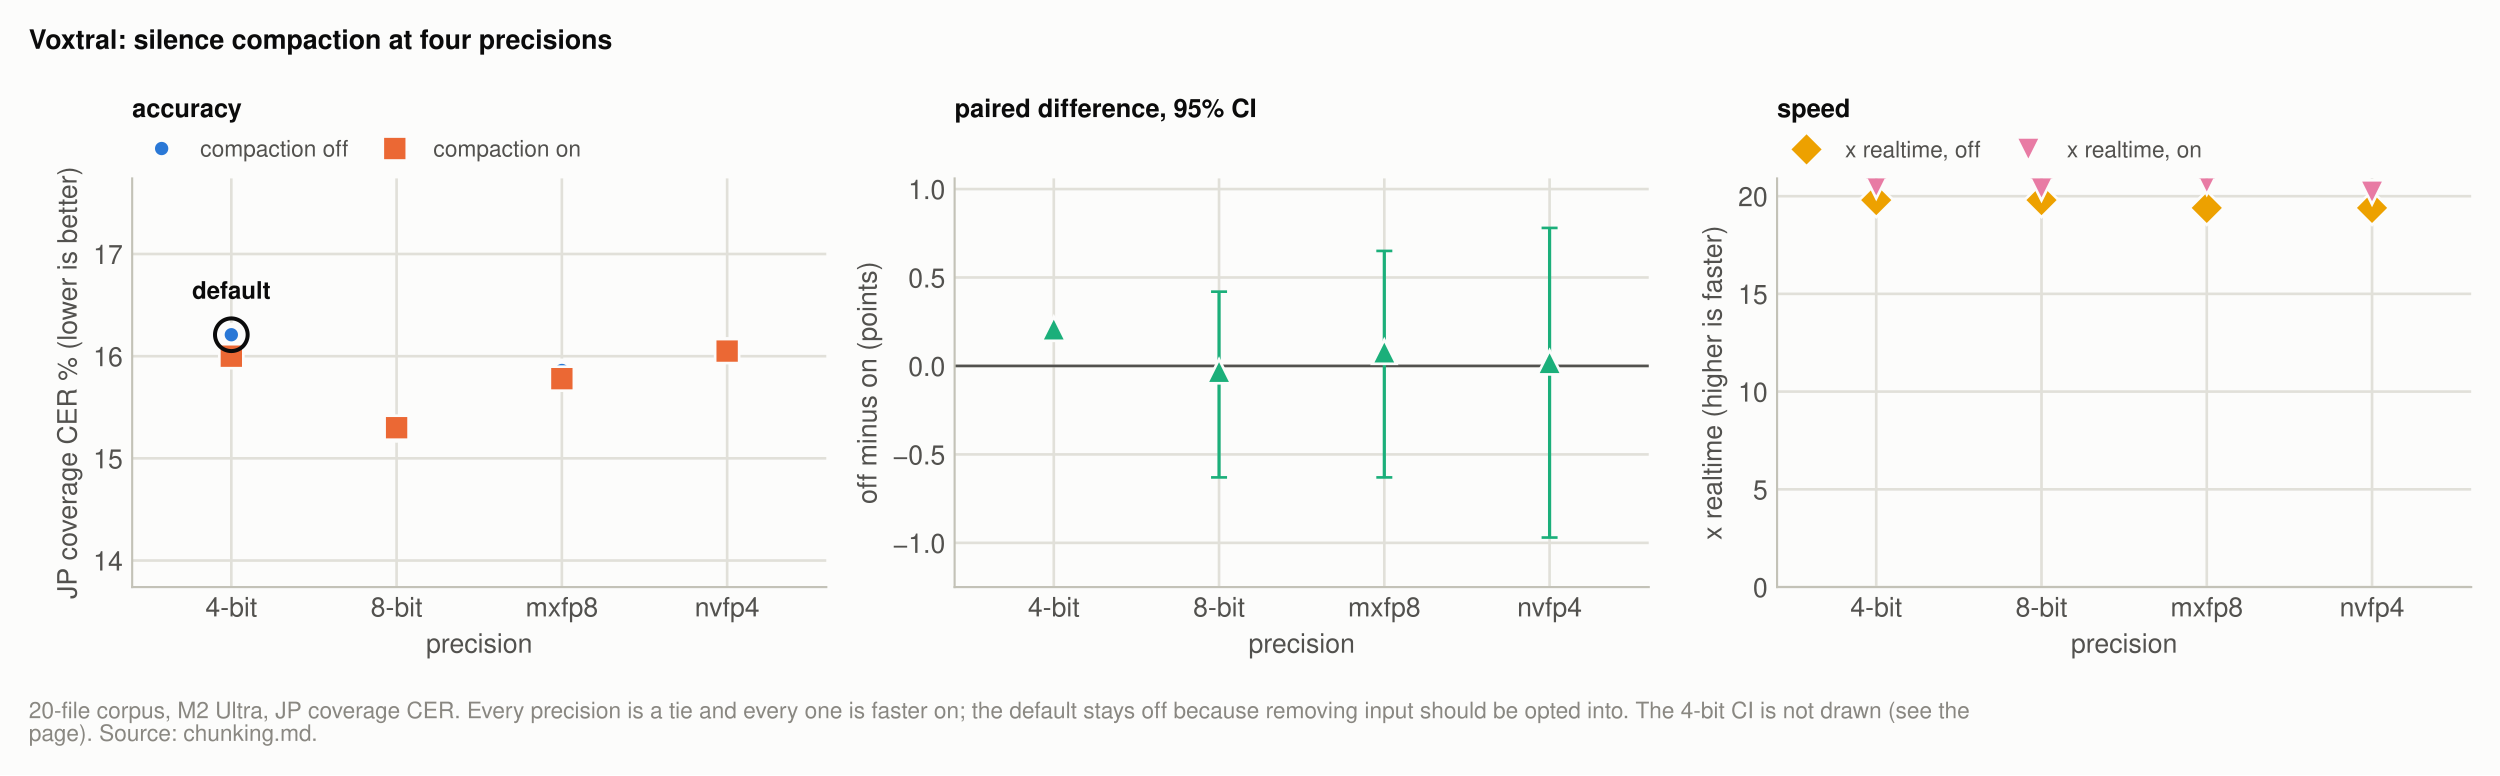
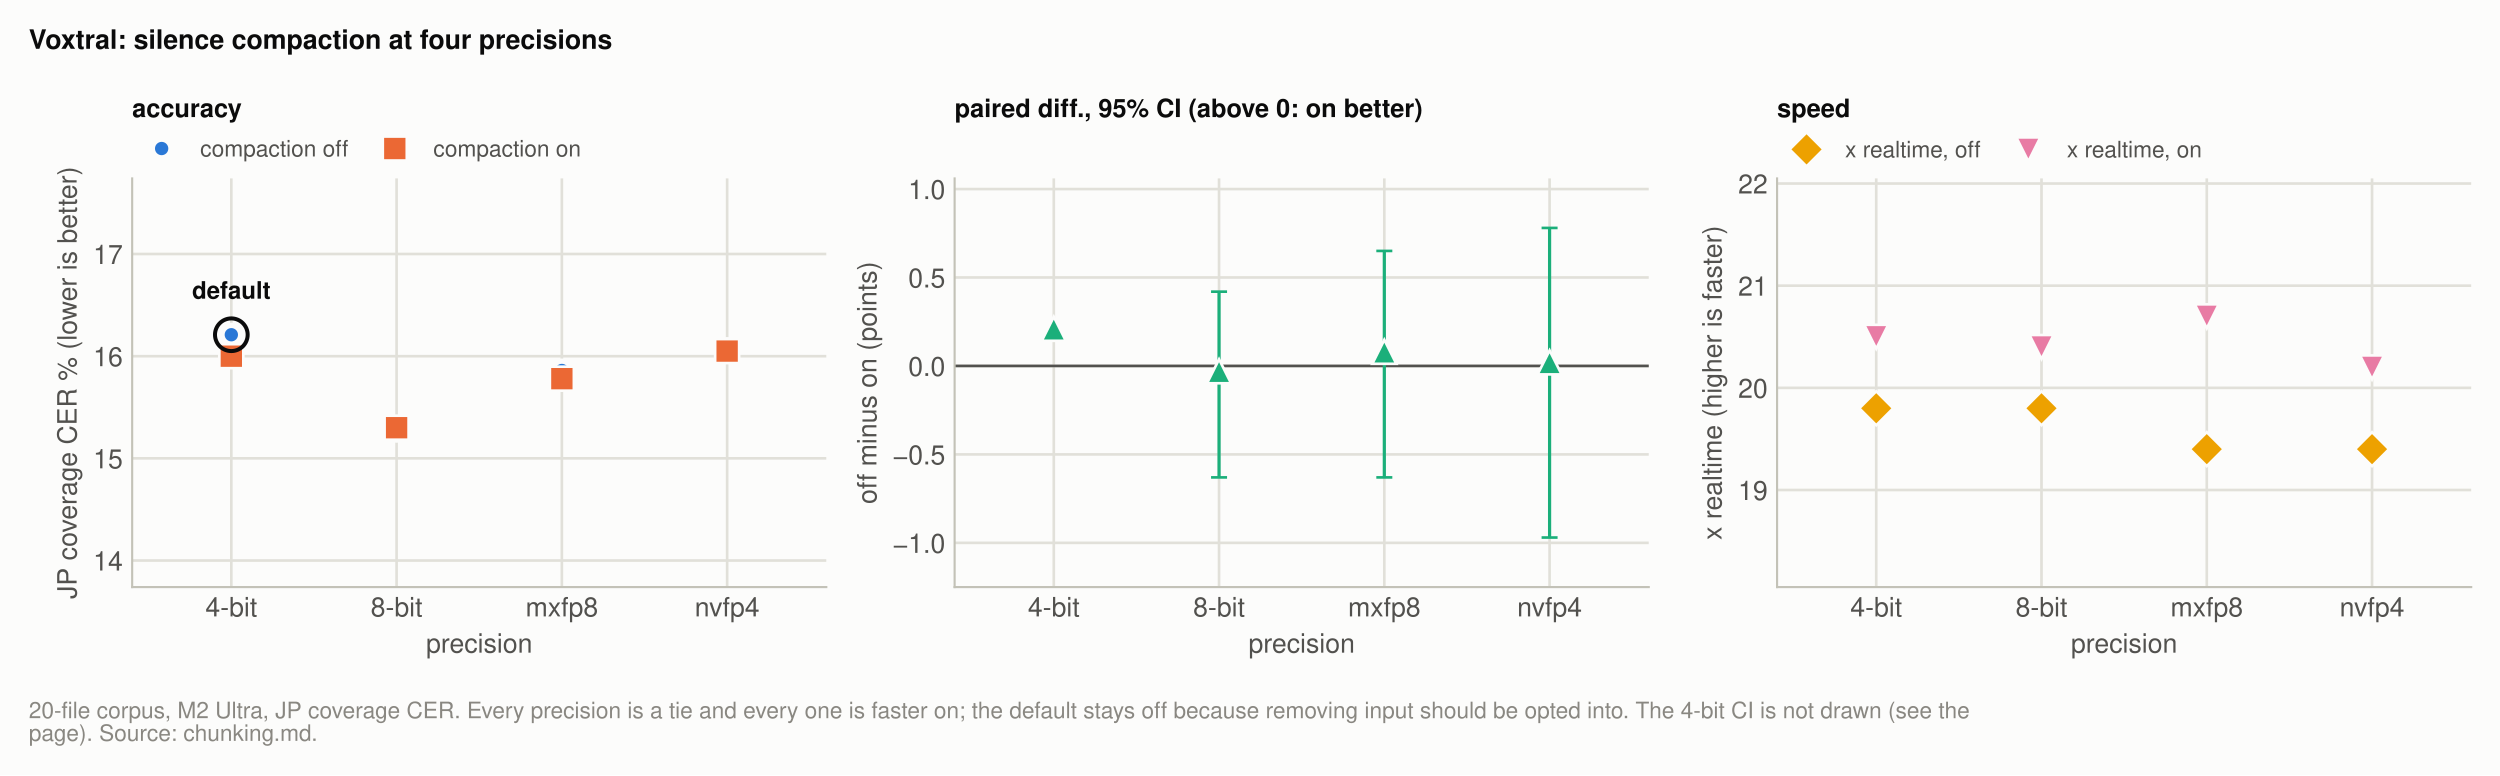
<svg xmlns="http://www.w3.org/2000/svg" xmlns:xlink="http://www.w3.org/1999/xlink" width="937.44pt" height="290.618pt" viewBox="0 0 937.44 290.618" version="1.1">
  <defs>
    <style type="text/css">*{stroke-linejoin: round; stroke-linecap: butt}</style>
  </defs>
  <g id="figure_1">
    <g id="patch_1">
      <path d="M 0 290.618  L 937.44 290.618  L 937.44 0  L 0 0  z " style="fill: #fcfcfb" />
    </g>
    <g id="axes_1">
      <g id="patch_2">
        <path d="M 49.56 220.14  L 309.84 220.14  L 309.84 66.905  L 49.56 66.905  z " style="fill: #fcfcfb" />
      </g>
      <g id="matplotlib.axis_1">
        <g id="xtick_1">
          <g id="line2d_1">
            <path d="M 86.743 220.14  L 86.743 66.905  " clip-path="url(#p243f5db79e)" style="fill: none; stroke: #e1e0d9; stroke-linecap: round" />
          </g>
          <g id="line2d_2" />
          <g id="text_1">
            <text style="font-size: 10px; font-family: 'Helvetica', 'Arial', 'DejaVu Sans'; text-anchor: middle; fill: #52514e" x="86.743" y="231.14" transform="rotate(-0 86.74286 231.14)">4-bit</text>
          </g>
        </g>
        <g id="xtick_2">
          <g id="line2d_3">
            <path d="M 148.714 220.14  L 148.714 66.905  " clip-path="url(#p243f5db79e)" style="fill: none; stroke: #e1e0d9; stroke-linecap: round" />
          </g>
          <g id="line2d_4" />
          <g id="text_2">
            <text style="font-size: 10px; font-family: 'Helvetica', 'Arial', 'DejaVu Sans'; text-anchor: middle; fill: #52514e" x="148.714" y="231.14" transform="rotate(-0 148.7143 231.14)">8-bit</text>
          </g>
        </g>
        <g id="xtick_3">
          <g id="line2d_5">
            <path d="M 210.686 220.14  L 210.686 66.905  " clip-path="url(#p243f5db79e)" style="fill: none; stroke: #e1e0d9; stroke-linecap: round" />
          </g>
          <g id="line2d_6" />
          <g id="text_3">
            <text style="font-size: 10px; font-family: 'Helvetica', 'Arial', 'DejaVu Sans'; text-anchor: middle; fill: #52514e" x="210.686" y="231.14" transform="rotate(-0 210.6857 231.14)">mxfp8</text>
          </g>
        </g>
        <g id="xtick_4">
          <g id="line2d_7">
            <path d="M 272.657 220.14  L 272.657 66.905  " clip-path="url(#p243f5db79e)" style="fill: none; stroke: #e1e0d9; stroke-linecap: round" />
          </g>
          <g id="line2d_8" />
          <g id="text_4">
            <text style="font-size: 10px; font-family: 'Helvetica', 'Arial', 'DejaVu Sans'; text-anchor: middle; fill: #52514e" x="272.657" y="231.14" transform="rotate(-0 272.6571 231.14)">nvfp4</text>
          </g>
        </g>
        <g id="text_5">
          <text style="font-size: 10px; font-family: 'Helvetica', 'Arial', 'DejaVu Sans'; text-anchor: middle; fill: #52514e" x="179.7" y="244.724" transform="rotate(-0 179.7 244.7244)">precision</text>
        </g>
      </g>
      <g id="matplotlib.axis_2">
        <g id="ytick_1">
          <g id="line2d_9">
            <path d="M 49.56 210.18  L 309.84 210.18  " clip-path="url(#p243f5db79e)" style="fill: none; stroke: #e1e0d9; stroke-linecap: round" />
          </g>
          <g id="line2d_10" />
          <g id="text_6">
            <text style="font-size: 10px; font-family: 'Helvetica', 'Arial', 'DejaVu Sans'; text-anchor: end; fill: #52514e" x="46.06" y="213.93" transform="rotate(-0 46.06 213.9297)">14</text>
          </g>
        </g>
        <g id="ytick_2">
          <g id="line2d_11">
            <path d="M 49.56 171.871  L 309.84 171.871  " clip-path="url(#p243f5db79e)" style="fill: none; stroke: #e1e0d9; stroke-linecap: round" />
          </g>
          <g id="line2d_12" />
          <g id="text_7">
            <text style="font-size: 10px; font-family: 'Helvetica', 'Arial', 'DejaVu Sans'; text-anchor: end; fill: #52514e" x="46.06" y="175.621" transform="rotate(-0 46.06 175.621)">15</text>
          </g>
        </g>
        <g id="ytick_3">
          <g id="line2d_13">
            <path d="M 49.56 133.562  L 309.84 133.562  " clip-path="url(#p243f5db79e)" style="fill: none; stroke: #e1e0d9; stroke-linecap: round" />
          </g>
          <g id="line2d_14" />
          <g id="text_8">
            <text style="font-size: 10px; font-family: 'Helvetica', 'Arial', 'DejaVu Sans'; text-anchor: end; fill: #52514e" x="46.06" y="137.312" transform="rotate(-0 46.06 137.3122)">16</text>
          </g>
        </g>
        <g id="ytick_4">
          <g id="line2d_15">
            <path d="M 49.56 95.253  L 309.84 95.253  " clip-path="url(#p243f5db79e)" style="fill: none; stroke: #e1e0d9; stroke-linecap: round" />
          </g>
          <g id="line2d_16" />
          <g id="text_9">
            <text style="font-size: 10px; font-family: 'Helvetica', 'Arial', 'DejaVu Sans'; text-anchor: end; fill: #52514e" x="46.06" y="99.003" transform="rotate(-0 46.06 99.00347)">17</text>
          </g>
        </g>
        <g id="text_10">
          <text style="font-size: 10px; font-family: 'Helvetica', 'Arial', 'DejaVu Sans'; text-anchor: middle; fill: #52514e" x="28.726" y="143.523" transform="rotate(-90 28.72563 143.5225)">JP coverage CER % (lower is better)</text>
        </g>
      </g>
      <g id="patch_3">
        <path d="M 49.56 220.14  L 49.56 66.905  " style="fill: none; stroke: #c3c2b7; stroke-width: 0.8; stroke-linejoin: miter; stroke-linecap: square" />
      </g>
      <g id="patch_4">
        <path d="M 49.56 220.14  L 309.84 220.14  " style="fill: none; stroke: #c3c2b7; stroke-width: 0.8; stroke-linejoin: miter; stroke-linecap: square" />
      </g>
      <g id="line2d_17">
        <defs>
          <path id="me25996a3b5" d="M 0 3.5  C 0.928 3.5 1.819 3.131 2.475 2.475  C 3.131 1.819 3.5 0.928 3.5 0  C 3.5 -0.928 3.131 -1.819 2.475 -2.475  C 1.819 -3.131 0.928 -3.5 0 -3.5  C -0.928 -3.5 -1.819 -3.131 -2.475 -2.475  C -3.131 -1.819 -3.5 -0.928 -3.5 0  C -3.5 0.928 -3.131 1.819 -2.475 2.475  C -1.819 3.131 -0.928 3.5 0 3.5  z " style="stroke: #fcfcfb; stroke-width: 2" />
        </defs>
        <g clip-path="url(#p243f5db79e)">
          <use xlink:href="#me25996a3b5" x="86.743" y="125.517" style="fill: #2a78d6; stroke: #fcfcfb; stroke-width: 2" />
          <use xlink:href="#me25996a3b5" x="148.714" y="161.528" style="fill: #2a78d6; stroke: #fcfcfb; stroke-width: 2" />
          <use xlink:href="#me25996a3b5" x="210.686" y="138.925" style="fill: #2a78d6; stroke: #fcfcfb; stroke-width: 2" />
          <use xlink:href="#me25996a3b5" x="272.657" y="130.881" style="fill: #2a78d6; stroke: #fcfcfb; stroke-width: 2" />
        </g>
      </g>
      <g id="line2d_18">
        <defs>
          <path id="m1132983ee9" d="M -4.5 4.5  L 4.5 4.5  L 4.5 -4.5  L -4.5 -4.5  z " style="stroke: #fcfcfb; stroke-linejoin: miter" />
        </defs>
        <g clip-path="url(#p243f5db79e)">
          <use xlink:href="#m1132983ee9" x="86.743" y="133.562" style="fill: #eb6834; stroke: #fcfcfb; stroke-linejoin: miter" />
          <use xlink:href="#m1132983ee9" x="148.714" y="160.378" style="fill: #eb6834; stroke: #fcfcfb; stroke-linejoin: miter" />
          <use xlink:href="#m1132983ee9" x="210.686" y="141.99" style="fill: #eb6834; stroke: #fcfcfb; stroke-linejoin: miter" />
          <use xlink:href="#m1132983ee9" x="272.657" y="131.647" style="fill: #eb6834; stroke: #fcfcfb; stroke-linejoin: miter" />
        </g>
      </g>
      <g id="text_11">
        <text style="font-weight: 700; font-size: 9px; font-family: 'Helvetica', 'Arial', 'DejaVu Sans'; text-anchor: middle; fill: #0b0b0b" x="86.743" y="111.988" transform="rotate(-0 86.74286 111.9881)">default</text>
      </g>
      <g id="text_12">
        <text style="font-weight: 700; font-size: 9.5px; font-family: 'Helvetica', 'Arial', 'DejaVu Sans'; text-anchor: start; fill: #0b0b0b" x="49.56" y="43.905" transform="rotate(-0 49.56 43.905)">accuracy</text>
      </g>
      <g id="PathCollection_1">
        <path d="M 86.743 131.641  C 88.367 131.641 89.925 130.996 91.073 129.848  C 92.221 128.699 92.867 127.141 92.867 125.517  C 92.867 123.893 92.221 122.336 91.073 121.187  C 89.925 120.039 88.367 119.394 86.743 119.394  C 85.119 119.394 83.561 120.039 82.413 121.187  C 81.264 122.336 80.619 123.893 80.619 125.517  C 80.619 127.141 81.264 128.699 82.413 129.848  C 83.561 130.996 85.119 131.641 86.743 131.641  L 86.743 131.641  z " clip-path="url(#p243f5db79e)" style="fill: none; stroke: #0b0b0b; stroke-width: 1.5" />
      </g>
      <g id="legend_1">
        <g id="line2d_19">
          <g>
            <use xlink:href="#me25996a3b5" x="60.61" y="55.694" style="fill: #2a78d6; stroke: #fcfcfb; stroke-width: 2" />
          </g>
        </g>
        <g id="text_13">
          <text style="font-size: 8.5px; font-family: 'Helvetica', 'Arial', 'DejaVu Sans'; text-anchor: start; fill: #52514e" x="75.06" y="58.669" transform="rotate(-0 75.06 58.66858)">compaction off</text>
        </g>
        <g id="line2d_20">
          <g>
            <use xlink:href="#m1132983ee9" x="148.036" y="55.694" style="fill: #eb6834; stroke: #fcfcfb; stroke-linejoin: miter" />
          </g>
        </g>
        <g id="text_14">
          <text style="font-size: 8.5px; font-family: 'Helvetica', 'Arial', 'DejaVu Sans'; text-anchor: start; fill: #52514e" x="162.486" y="58.669" transform="rotate(-0 162.4865 58.66858)">compaction on</text>
        </g>
      </g>
    </g>
    <g id="axes_2">
      <g id="patch_5">
        <path d="M 357.96 220.14  L 618.24 220.14  L 618.24 66.905  L 357.96 66.905  z " style="fill: #fcfcfb" />
      </g>
      <g id="matplotlib.axis_3">
        <g id="xtick_5">
          <g id="line2d_21">
            <path d="M 395.143 220.14  L 395.143 66.905  " clip-path="url(#p7eb37c98ff)" style="fill: none; stroke: #e1e0d9; stroke-linecap: round" />
          </g>
          <g id="line2d_22" />
          <g id="text_15">
            <text style="font-size: 10px; font-family: 'Helvetica', 'Arial', 'DejaVu Sans'; text-anchor: middle; fill: #52514e" x="395.143" y="231.14" transform="rotate(-0 395.1429 231.14)">4-bit</text>
          </g>
        </g>
        <g id="xtick_6">
          <g id="line2d_23">
            <path d="M 457.114 220.14  L 457.114 66.905  " clip-path="url(#p7eb37c98ff)" style="fill: none; stroke: #e1e0d9; stroke-linecap: round" />
          </g>
          <g id="line2d_24" />
          <g id="text_16">
            <text style="font-size: 10px; font-family: 'Helvetica', 'Arial', 'DejaVu Sans'; text-anchor: middle; fill: #52514e" x="457.114" y="231.14" transform="rotate(-0 457.1143 231.14)">8-bit</text>
          </g>
        </g>
        <g id="xtick_7">
          <g id="line2d_25">
            <path d="M 519.086 220.14  L 519.086 66.905  " clip-path="url(#p7eb37c98ff)" style="fill: none; stroke: #e1e0d9; stroke-linecap: round" />
          </g>
          <g id="line2d_26" />
          <g id="text_17">
            <text style="font-size: 10px; font-family: 'Helvetica', 'Arial', 'DejaVu Sans'; text-anchor: middle; fill: #52514e" x="519.086" y="231.14" transform="rotate(-0 519.0857 231.14)">mxfp8</text>
          </g>
        </g>
        <g id="xtick_8">
          <g id="line2d_27">
            <path d="M 581.057 220.14  L 581.057 66.905  " clip-path="url(#p7eb37c98ff)" style="fill: none; stroke: #e1e0d9; stroke-linecap: round" />
          </g>
          <g id="line2d_28" />
          <g id="text_18">
            <text style="font-size: 10px; font-family: 'Helvetica', 'Arial', 'DejaVu Sans'; text-anchor: middle; fill: #52514e" x="581.057" y="231.14" transform="rotate(-0 581.0571 231.14)">nvfp4</text>
          </g>
        </g>
        <g id="text_19">
          <text style="font-size: 10px; font-family: 'Helvetica', 'Arial', 'DejaVu Sans'; text-anchor: middle; fill: #52514e" x="488.1" y="244.724" transform="rotate(-0 488.1 244.7244)">precision</text>
        </g>
      </g>
      <g id="matplotlib.axis_4">
        <g id="ytick_5">
          <g id="line2d_29">
            <path d="M 357.96 203.556  L 618.24 203.556  " clip-path="url(#p7eb37c98ff)" style="fill: none; stroke: #e1e0d9; stroke-linecap: round" />
          </g>
          <g id="line2d_30" />
          <g id="text_20">
            <text style="font-size: 10px; font-family: 'Helvetica', 'Arial', 'DejaVu Sans'; text-anchor: end; fill: #52514e" x="354.46" y="207.306" transform="rotate(-0 354.46 207.3061)">−1.0</text>
          </g>
        </g>
        <g id="ytick_6">
          <g id="line2d_31">
            <path d="M 357.96 170.388  L 618.24 170.388  " clip-path="url(#p7eb37c98ff)" style="fill: none; stroke: #e1e0d9; stroke-linecap: round" />
          </g>
          <g id="line2d_32" />
          <g id="text_21">
            <text style="font-size: 10px; font-family: 'Helvetica', 'Arial', 'DejaVu Sans'; text-anchor: end; fill: #52514e" x="354.46" y="174.138" transform="rotate(-0 354.46 174.1384)">−0.5</text>
          </g>
        </g>
        <g id="ytick_7">
          <g id="line2d_33">
            <path d="M 357.96 137.221  L 618.24 137.221  " clip-path="url(#p7eb37c98ff)" style="fill: none; stroke: #e1e0d9; stroke-linecap: round" />
          </g>
          <g id="line2d_34" />
          <g id="text_22">
            <text style="font-size: 10px; font-family: 'Helvetica', 'Arial', 'DejaVu Sans'; text-anchor: end; fill: #52514e" x="354.46" y="140.971" transform="rotate(-0 354.46 140.9706)">0.0</text>
          </g>
        </g>
        <g id="ytick_8">
          <g id="line2d_35">
            <path d="M 357.96 104.053  L 618.24 104.053  " clip-path="url(#p7eb37c98ff)" style="fill: none; stroke: #e1e0d9; stroke-linecap: round" />
          </g>
          <g id="line2d_36" />
          <g id="text_23">
            <text style="font-size: 10px; font-family: 'Helvetica', 'Arial', 'DejaVu Sans'; text-anchor: end; fill: #52514e" x="354.46" y="107.803" transform="rotate(-0 354.46 107.8029)">0.5</text>
          </g>
        </g>
        <g id="ytick_9">
          <g id="line2d_37">
            <path d="M 357.96 70.885  L 618.24 70.885  " clip-path="url(#p7eb37c98ff)" style="fill: none; stroke: #e1e0d9; stroke-linecap: round" />
          </g>
          <g id="line2d_38" />
          <g id="text_24">
            <text style="font-size: 10px; font-family: 'Helvetica', 'Arial', 'DejaVu Sans'; text-anchor: end; fill: #52514e" x="354.46" y="74.635" transform="rotate(-0 354.46 74.63513)">1.0</text>
          </g>
        </g>
        <g id="text_25">
          <text style="font-size: 10px; font-family: 'Helvetica', 'Arial', 'DejaVu Sans'; text-anchor: middle; fill: #52514e" x="328.635" y="143.523" transform="rotate(-90 328.635 143.5225)">off minus on (points)</text>
        </g>
      </g>
      <g id="line2d_39">
        <path d="M 357.96 137.221  L 618.24 137.221  " clip-path="url(#p7eb37c98ff)" style="fill: none; stroke: #52514e; stroke-linecap: round" />
      </g>
      <g id="LineCollection_1">
        <path d="M 457.114 179.012  L 457.114 109.36  " clip-path="url(#p7eb37c98ff)" style="fill: none; stroke: #1baf7a; stroke-width: 1.2" />
        <path d="M 519.086 179.012  L 519.086 94.103  " clip-path="url(#p7eb37c98ff)" style="fill: none; stroke: #1baf7a; stroke-width: 1.2" />
        <path d="M 581.057 201.566  L 581.057 85.479  " clip-path="url(#p7eb37c98ff)" style="fill: none; stroke: #1baf7a; stroke-width: 1.2" />
      </g>
      <g id="line2d_40">
        <defs>
          <path id="m8c97f574ae" d="M 3 0  L -3 -0  " style="stroke: #1baf7a" />
        </defs>
        <g clip-path="url(#p7eb37c98ff)">
          <use xlink:href="#m8c97f574ae" x="457.114" y="179.012" style="fill: #1f77b4; stroke: #1baf7a" />
          <use xlink:href="#m8c97f574ae" x="519.086" y="179.012" style="fill: #1f77b4; stroke: #1baf7a" />
          <use xlink:href="#m8c97f574ae" x="581.057" y="201.566" style="fill: #1f77b4; stroke: #1baf7a" />
        </g>
      </g>
      <g id="line2d_41">
        <g clip-path="url(#p7eb37c98ff)">
          <use xlink:href="#m8c97f574ae" x="457.114" y="109.36" style="fill: #1f77b4; stroke: #1baf7a" />
          <use xlink:href="#m8c97f574ae" x="519.086" y="94.103" style="fill: #1f77b4; stroke: #1baf7a" />
          <use xlink:href="#m8c97f574ae" x="581.057" y="85.479" style="fill: #1f77b4; stroke: #1baf7a" />
        </g>
      </g>
      <g id="patch_6">
        <path d="M 357.96 220.14  L 357.96 66.905  " style="fill: none; stroke: #c3c2b7; stroke-width: 0.8; stroke-linejoin: miter; stroke-linecap: square" />
      </g>
      <g id="patch_7">
        <path d="M 357.96 220.14  L 618.24 220.14  " style="fill: none; stroke: #c3c2b7; stroke-width: 0.8; stroke-linejoin: miter; stroke-linecap: square" />
      </g>
      <g id="line2d_42">
        <defs>
          <path id="m2f4d4d476e" d="M 0 -4.5  L -4.5 4.5  L 4.5 4.5  z " style="stroke: #fcfcfb; stroke-linejoin: miter" />
        </defs>
        <g clip-path="url(#p7eb37c98ff)">
          <use xlink:href="#m2f4d4d476e" x="395.143" y="123.29" style="fill: #1baf7a; stroke: #fcfcfb; stroke-linejoin: miter" />
          <use xlink:href="#m2f4d4d476e" x="457.114" y="139.211" style="fill: #1baf7a; stroke: #fcfcfb; stroke-linejoin: miter" />
          <use xlink:href="#m2f4d4d476e" x="519.086" y="131.914" style="fill: #1baf7a; stroke: #fcfcfb; stroke-linejoin: miter" />
          <use xlink:href="#m2f4d4d476e" x="581.057" y="135.894" style="fill: #1baf7a; stroke: #fcfcfb; stroke-linejoin: miter" />
        </g>
      </g>
      <g id="text_26">
-         <text style="font-weight: 700; font-size: 9.5px; font-family: 'Helvetica', 'Arial', 'DejaVu Sans'; text-anchor: start; fill: #0b0b0b" x="357.96" y="43.905" transform="rotate(-0 357.96 43.905)">paired difference, 95% CI</text>
+         <text style="font-weight: 700; font-size: 9.5px; font-family: 'Helvetica', 'Arial', 'DejaVu Sans'; text-anchor: start; fill: #0b0b0b" x="357.96" y="43.905" transform="rotate(-0 357.96 43.905)">paired diff., 95% CI (above 0: on better)</text>
      </g>
    </g>
    <g id="axes_3">
      <g id="patch_8">
        <path d="M 666.36 220.14  L 926.64 220.14  L 926.64 66.905  L 666.36 66.905  z " style="fill: #fcfcfb" />
      </g>
      <g id="matplotlib.axis_5">
        <g id="xtick_9">
          <g id="line2d_43">
            <path d="M 703.543 220.14  L 703.543 66.905  " clip-path="url(#pfc6123bffb)" style="fill: none; stroke: #e1e0d9; stroke-linecap: round" />
          </g>
          <g id="line2d_44" />
          <g id="text_27">
            <text style="font-size: 10px; font-family: 'Helvetica', 'Arial', 'DejaVu Sans'; text-anchor: middle; fill: #52514e" x="703.543" y="231.14" transform="rotate(-0 703.5429 231.14)">4-bit</text>
          </g>
        </g>
        <g id="xtick_10">
          <g id="line2d_45">
            <path d="M 765.514 220.14  L 765.514 66.905  " clip-path="url(#pfc6123bffb)" style="fill: none; stroke: #e1e0d9; stroke-linecap: round" />
          </g>
          <g id="line2d_46" />
          <g id="text_28">
            <text style="font-size: 10px; font-family: 'Helvetica', 'Arial', 'DejaVu Sans'; text-anchor: middle; fill: #52514e" x="765.514" y="231.14" transform="rotate(-0 765.5143 231.14)">8-bit</text>
          </g>
        </g>
        <g id="xtick_11">
          <g id="line2d_47">
            <path d="M 827.486 220.14  L 827.486 66.905  " clip-path="url(#pfc6123bffb)" style="fill: none; stroke: #e1e0d9; stroke-linecap: round" />
          </g>
          <g id="line2d_48" />
          <g id="text_29">
            <text style="font-size: 10px; font-family: 'Helvetica', 'Arial', 'DejaVu Sans'; text-anchor: middle; fill: #52514e" x="827.486" y="231.14" transform="rotate(-0 827.4857 231.14)">mxfp8</text>
          </g>
        </g>
        <g id="xtick_12">
          <g id="line2d_49">
            <path d="M 889.457 220.14  L 889.457 66.905  " clip-path="url(#pfc6123bffb)" style="fill: none; stroke: #e1e0d9; stroke-linecap: round" />
          </g>
          <g id="line2d_50" />
          <g id="text_30">
            <text style="font-size: 10px; font-family: 'Helvetica', 'Arial', 'DejaVu Sans'; text-anchor: middle; fill: #52514e" x="889.457" y="231.14" transform="rotate(-0 889.4571 231.14)">nvfp4</text>
          </g>
        </g>
        <g id="text_31">
          <text style="font-size: 10px; font-family: 'Helvetica', 'Arial', 'DejaVu Sans'; text-anchor: middle; fill: #52514e" x="796.5" y="244.724" transform="rotate(-0 796.5 244.7244)">precision</text>
        </g>
      </g>
      <g id="matplotlib.axis_6">
        <g id="ytick_10">
          <g id="line2d_51">
-             <path d="M 666.36 220.14  L 926.64 220.14  " clip-path="url(#pfc6123bffb)" style="fill: none; stroke: #e1e0d9; stroke-linecap: round" />
+             <path d="M 666.36 183.747  L 926.64 183.747  " clip-path="url(#pfc6123bffb)" style="fill: none; stroke: #e1e0d9; stroke-linecap: round" />
          </g>
          <g id="line2d_52" />
          <g id="text_32">
-             <text style="font-size: 10px; font-family: 'Helvetica', 'Arial', 'DejaVu Sans'; text-anchor: end; fill: #52514e" x="662.86" y="223.89" transform="rotate(-0 662.86 223.89)">0</text>
+             <text style="font-size: 10px; font-family: 'Helvetica', 'Arial', 'DejaVu Sans'; text-anchor: end; fill: #52514e" x="662.86" y="187.497" transform="rotate(-0 662.86 187.4967)">19</text>
          </g>
        </g>
        <g id="ytick_11">
          <g id="line2d_53">
-             <path d="M 666.36 183.495  L 926.64 183.495  " clip-path="url(#pfc6123bffb)" style="fill: none; stroke: #e1e0d9; stroke-linecap: round" />
+             <path d="M 666.36 145.438  L 926.64 145.438  " clip-path="url(#pfc6123bffb)" style="fill: none; stroke: #e1e0d9; stroke-linecap: round" />
          </g>
          <g id="line2d_54" />
          <g id="text_33">
-             <text style="font-size: 10px; font-family: 'Helvetica', 'Arial', 'DejaVu Sans'; text-anchor: end; fill: #52514e" x="662.86" y="187.245" transform="rotate(-0 662.86 187.2449)">5</text>
+             <text style="font-size: 10px; font-family: 'Helvetica', 'Arial', 'DejaVu Sans'; text-anchor: end; fill: #52514e" x="662.86" y="149.188" transform="rotate(-0 662.86 149.1879)">20</text>
          </g>
        </g>
        <g id="ytick_12">
          <g id="line2d_55">
-             <path d="M 666.36 146.85  L 926.64 146.85  " clip-path="url(#pfc6123bffb)" style="fill: none; stroke: #e1e0d9; stroke-linecap: round" />
+             <path d="M 666.36 107.129  L 926.64 107.129  " clip-path="url(#pfc6123bffb)" style="fill: none; stroke: #e1e0d9; stroke-linecap: round" />
          </g>
          <g id="line2d_56" />
          <g id="text_34">
-             <text style="font-size: 10px; font-family: 'Helvetica', 'Arial', 'DejaVu Sans'; text-anchor: end; fill: #52514e" x="662.86" y="150.6" transform="rotate(-0 662.86 150.5999)">10</text>
+             <text style="font-size: 10px; font-family: 'Helvetica', 'Arial', 'DejaVu Sans'; text-anchor: end; fill: #52514e" x="662.86" y="110.879" transform="rotate(-0 662.86 110.8792)">21</text>
          </g>
        </g>
        <g id="ytick_13">
          <g id="line2d_57">
-             <path d="M 666.36 110.205  L 926.64 110.205  " clip-path="url(#pfc6123bffb)" style="fill: none; stroke: #e1e0d9; stroke-linecap: round" />
+             <path d="M 666.36 68.82  L 926.64 68.82  " clip-path="url(#pfc6123bffb)" style="fill: none; stroke: #e1e0d9; stroke-linecap: round" />
          </g>
          <g id="line2d_58" />
          <g id="text_35">
-             <text style="font-size: 10px; font-family: 'Helvetica', 'Arial', 'DejaVu Sans'; text-anchor: end; fill: #52514e" x="662.86" y="113.955" transform="rotate(-0 662.86 113.9548)">15</text>
-           </g>
-         </g>
-         <g id="ytick_14">
-           <g id="line2d_59">
-             <path d="M 666.36 73.56  L 926.64 73.56  " clip-path="url(#pfc6123bffb)" style="fill: none; stroke: #e1e0d9; stroke-linecap: round" />
-           </g>
-           <g id="line2d_60" />
-           <g id="text_36">
-             <text style="font-size: 10px; font-family: 'Helvetica', 'Arial', 'DejaVu Sans'; text-anchor: end; fill: #52514e" x="662.86" y="77.31" transform="rotate(-0 662.86 77.30974)">20</text>
-           </g>
-         </g>
-         <g id="text_37">
+             <text style="font-size: 10px; font-family: 'Helvetica', 'Arial', 'DejaVu Sans'; text-anchor: end; fill: #52514e" x="662.86" y="72.57" transform="rotate(-0 662.86 72.57044)">22</text>
+           </g>
+         </g>
+         <g id="text_36">
          <text style="font-size: 10px; font-family: 'Helvetica', 'Arial', 'DejaVu Sans'; text-anchor: middle; fill: #52514e" x="645.526" y="143.523" transform="rotate(-90 645.5256 143.5225)">x realtime (higher is faster)</text>
        </g>
      </g>
      <g id="patch_9">
        <path d="M 666.36 220.14  L 666.36 66.905  " style="fill: none; stroke: #c3c2b7; stroke-width: 0.8; stroke-linejoin: miter; stroke-linecap: square" />
      </g>
      <g id="patch_10">
        <path d="M 666.36 220.14  L 926.64 220.14  " style="fill: none; stroke: #c3c2b7; stroke-width: 0.8; stroke-linejoin: miter; stroke-linecap: square" />
      </g>
-       <g id="line2d_61">
+       <g id="line2d_59">
        <defs>
          <path id="m8de7644a40" d="M -0 6.364  L 6.364 0  L 0 -6.364  L -6.364 -0  z " style="stroke: #fcfcfb; stroke-linejoin: miter" />
        </defs>
        <g clip-path="url(#pfc6123bffb)">
-           <use xlink:href="#m8de7644a40" x="703.543" y="75.026" style="fill: #eda100; stroke: #fcfcfb; stroke-linejoin: miter" />
-           <use xlink:href="#m8de7644a40" x="765.514" y="75.026" style="fill: #eda100; stroke: #fcfcfb; stroke-linejoin: miter" />
-           <use xlink:href="#m8de7644a40" x="827.486" y="77.957" style="fill: #eda100; stroke: #fcfcfb; stroke-linejoin: miter" />
-           <use xlink:href="#m8de7644a40" x="889.457" y="77.957" style="fill: #eda100; stroke: #fcfcfb; stroke-linejoin: miter" />
-         </g>
-       </g>
-       <g id="line2d_62">
+           <use xlink:href="#m8de7644a40" x="703.543" y="153.1" style="fill: #eda100; stroke: #fcfcfb; stroke-linejoin: miter" />
+           <use xlink:href="#m8de7644a40" x="765.514" y="153.1" style="fill: #eda100; stroke: #fcfcfb; stroke-linejoin: miter" />
+           <use xlink:href="#m8de7644a40" x="827.486" y="168.423" style="fill: #eda100; stroke: #fcfcfb; stroke-linejoin: miter" />
+           <use xlink:href="#m8de7644a40" x="889.457" y="168.423" style="fill: #eda100; stroke: #fcfcfb; stroke-linejoin: miter" />
+         </g>
+       </g>
+       <g id="line2d_60">
        <defs>
          <path id="ma0b36e5d17" d="M -0 4.5  L 4.5 -4.5  L -4.5 -4.5  z " style="stroke: #fcfcfb; stroke-linejoin: miter" />
        </defs>
        <g clip-path="url(#pfc6123bffb)">
-           <use xlink:href="#ma0b36e5d17" x="703.543" y="69.895" style="fill: #e87ba4; stroke: #fcfcfb; stroke-linejoin: miter" />
-           <use xlink:href="#ma0b36e5d17" x="765.514" y="70.628" style="fill: #e87ba4; stroke: #fcfcfb; stroke-linejoin: miter" />
-           <use xlink:href="#ma0b36e5d17" x="827.486" y="68.429" style="fill: #e87ba4; stroke: #fcfcfb; stroke-linejoin: miter" />
-           <use xlink:href="#ma0b36e5d17" x="889.457" y="72.094" style="fill: #e87ba4; stroke: #fcfcfb; stroke-linejoin: miter" />
-         </g>
-       </g>
-       <g id="text_38">
+           <use xlink:href="#ma0b36e5d17" x="703.543" y="126.284" style="fill: #e87ba4; stroke: #fcfcfb; stroke-linejoin: miter" />
+           <use xlink:href="#ma0b36e5d17" x="765.514" y="130.114" style="fill: #e87ba4; stroke: #fcfcfb; stroke-linejoin: miter" />
+           <use xlink:href="#ma0b36e5d17" x="827.486" y="118.622" style="fill: #e87ba4; stroke: #fcfcfb; stroke-linejoin: miter" />
+           <use xlink:href="#ma0b36e5d17" x="889.457" y="137.776" style="fill: #e87ba4; stroke: #fcfcfb; stroke-linejoin: miter" />
+         </g>
+       </g>
+       <g id="text_37">
        <text style="font-weight: 700; font-size: 9.5px; font-family: 'Helvetica', 'Arial', 'DejaVu Sans'; text-anchor: start; fill: #0b0b0b" x="666.36" y="43.905" transform="rotate(-0 666.36 43.905)">speed</text>
      </g>
      <g id="legend_2">
-         <g id="line2d_63">
+         <g id="line2d_61">
          <g>
            <use xlink:href="#m8de7644a40" x="677.41" y="56.021" style="fill: #eda100; stroke: #fcfcfb; stroke-linejoin: miter" />
          </g>
        </g>
-         <g id="text_39">
+         <g id="text_38">
          <text style="font-size: 8.5px; font-family: 'Helvetica', 'Arial', 'DejaVu Sans'; text-anchor: start; fill: #52514e" x="691.86" y="58.996" transform="rotate(-0 691.86 58.99596)">x realtime, off</text>
        </g>
-         <g id="line2d_64">
+         <g id="line2d_62">
          <g>
            <use xlink:href="#ma0b36e5d17" x="760.575" y="56.021" style="fill: #e87ba4; stroke: #fcfcfb; stroke-linejoin: miter" />
          </g>
        </g>
-         <g id="text_40">
+         <g id="text_39">
          <text style="font-size: 8.5px; font-family: 'Helvetica', 'Arial', 'DejaVu Sans'; text-anchor: start; fill: #52514e" x="775.025" y="58.996" transform="rotate(-0 775.0245 58.99596)">x realtime, on</text>
        </g>
      </g>
    </g>
+     <g id="text_40">
+       <text style="font-weight: 700; font-size: 10px; font-family: 'Helvetica', 'Arial', 'DejaVu Sans'; text-anchor: start; fill: #0b0b0b" x="10.8" y="18.3" transform="rotate(-0 10.8 18.3)">Voxtral: silence compaction at four precisions</text>
+     </g>
    <g id="text_41">
-       <text style="font-weight: 700; font-size: 10px; font-family: 'Helvetica', 'Arial', 'DejaVu Sans'; text-anchor: start; fill: #0b0b0b" x="10.8" y="18.3" transform="rotate(-0 10.8 18.3)">Voxtral: silence compaction at four precisions</text>
-     </g>
-     <g id="text_42">
      <text style="font-size: 8.5px; font-family: 'Helvetica', 'Arial', 'DejaVu Sans'; fill: #898781" transform="translate(10.8 269.3016)">20-file corpus, M2 Ultra, JP coverage CER. Every precision is a tie and every one is faster on; the default stays off because removing input should be opted into. The 4-bit CI is not drawn (see the</text>
      <text style="font-size: 8.5px; font-family: 'Helvetica', 'Arial', 'DejaVu Sans'; fill: #898781" transform="translate(10.8 277.8104)">page). Source: chunking.md.</text>
    </g>
  </g>
  <defs>
    <clipPath id="p243f5db79e">
      <rect x="49.56" y="66.905" width="260.28" height="153.235" />
    </clipPath>
    <clipPath id="p7eb37c98ff">
      <rect x="357.96" y="66.905" width="260.28" height="153.235" />
    </clipPath>
    <clipPath id="pfc6123bffb">
      <rect x="666.36" y="66.905" width="260.28" height="153.235" />
    </clipPath>
  </defs>
</svg>
